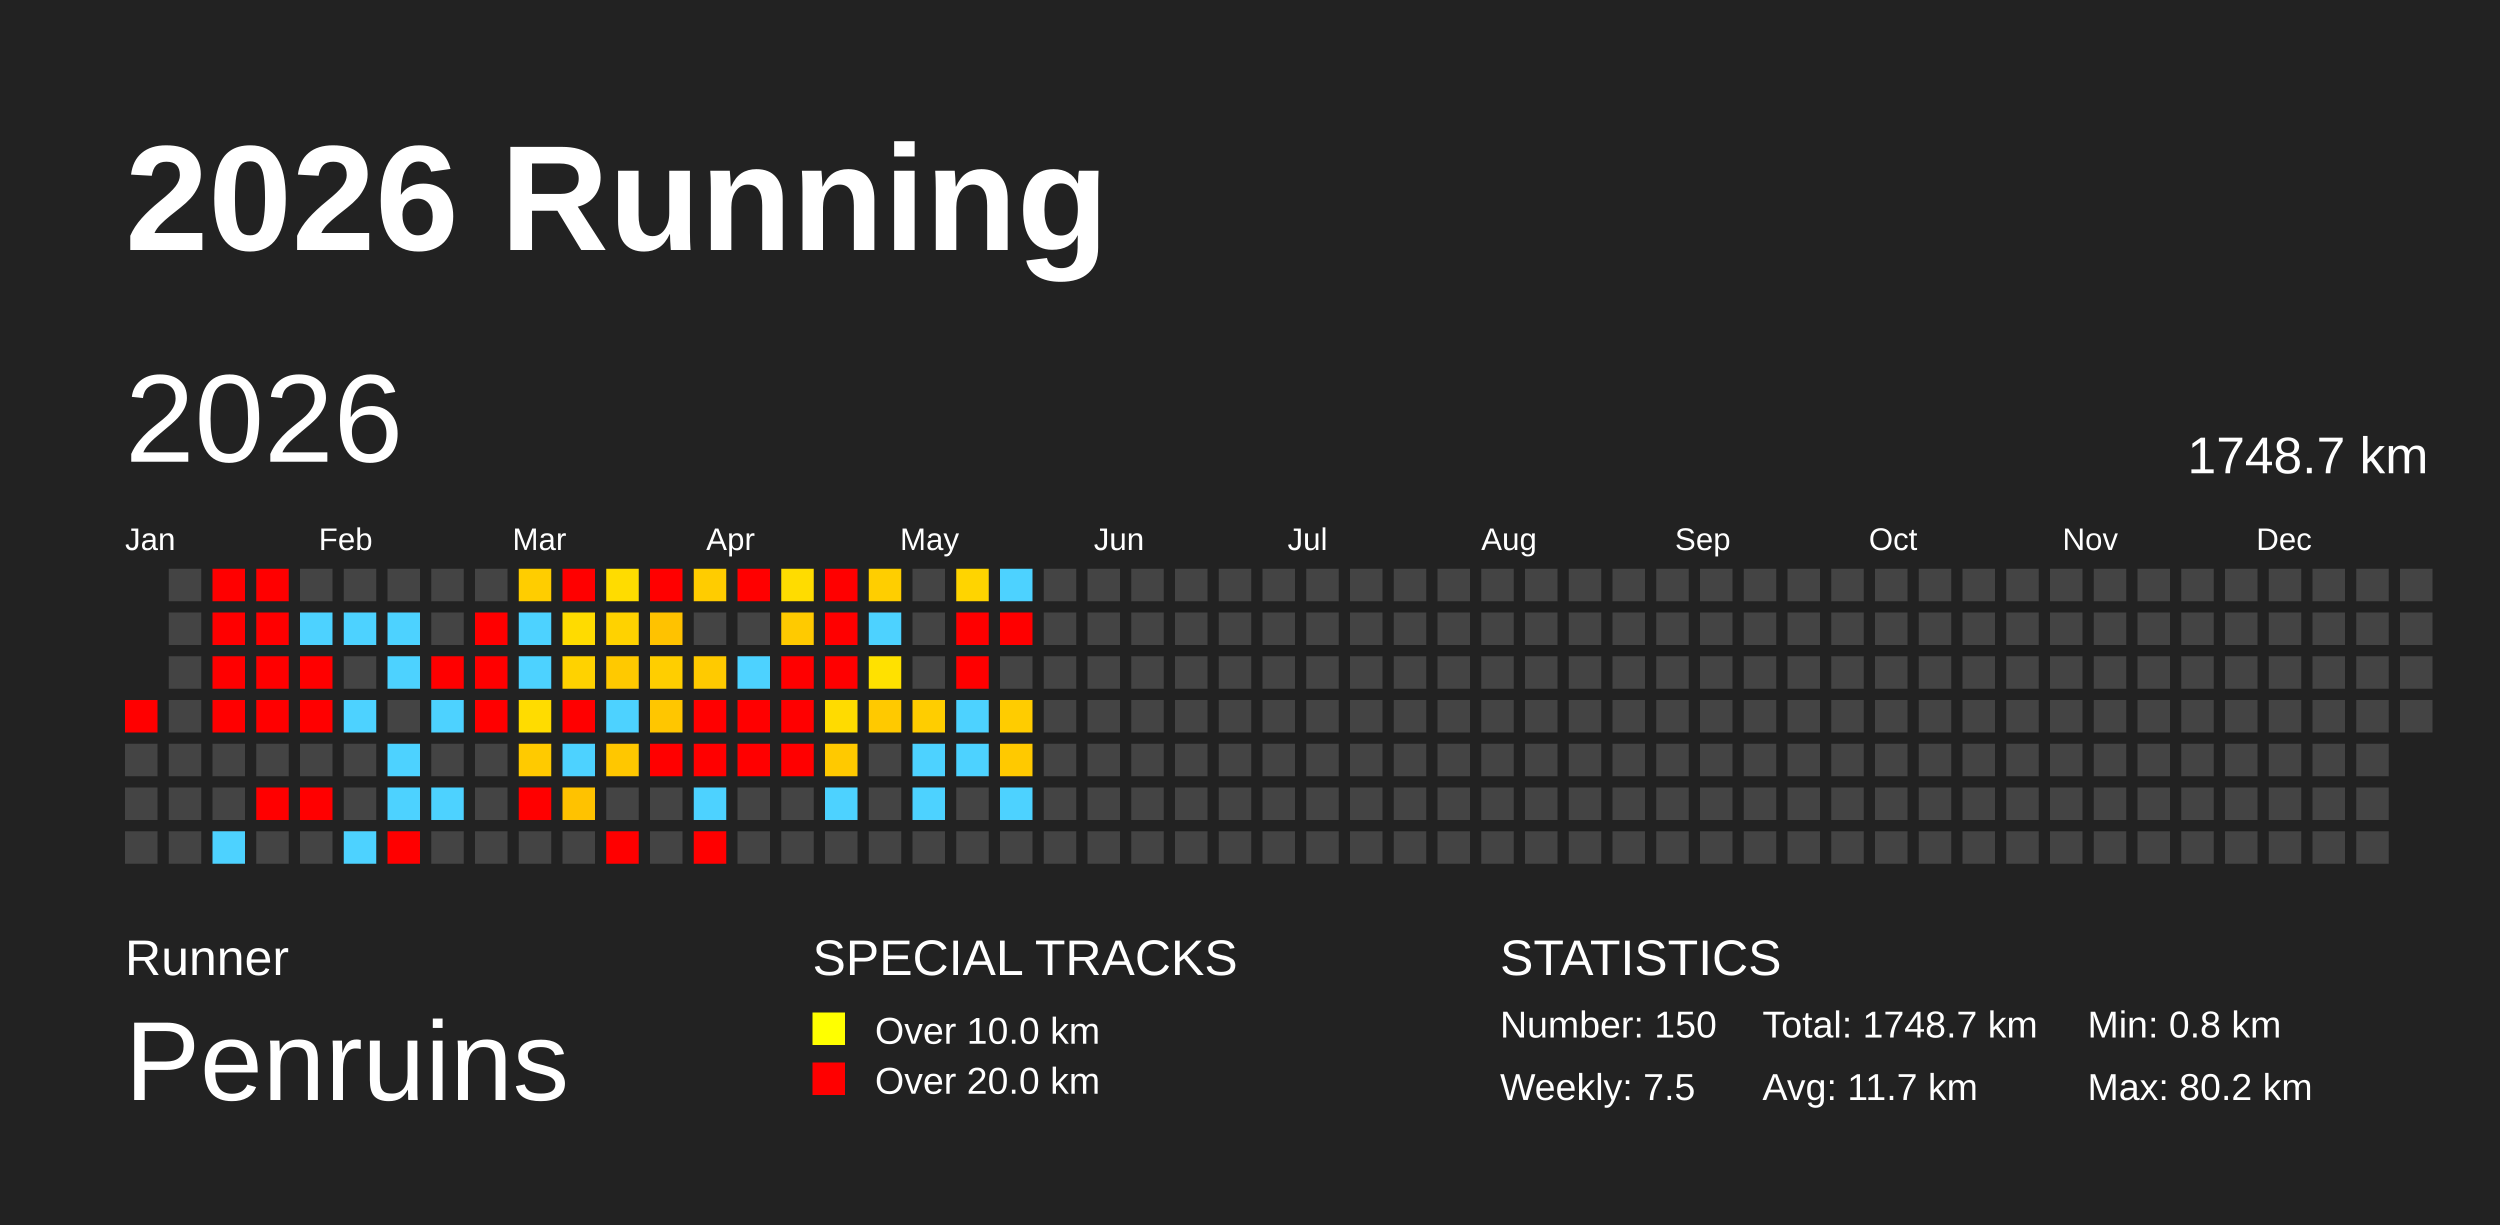
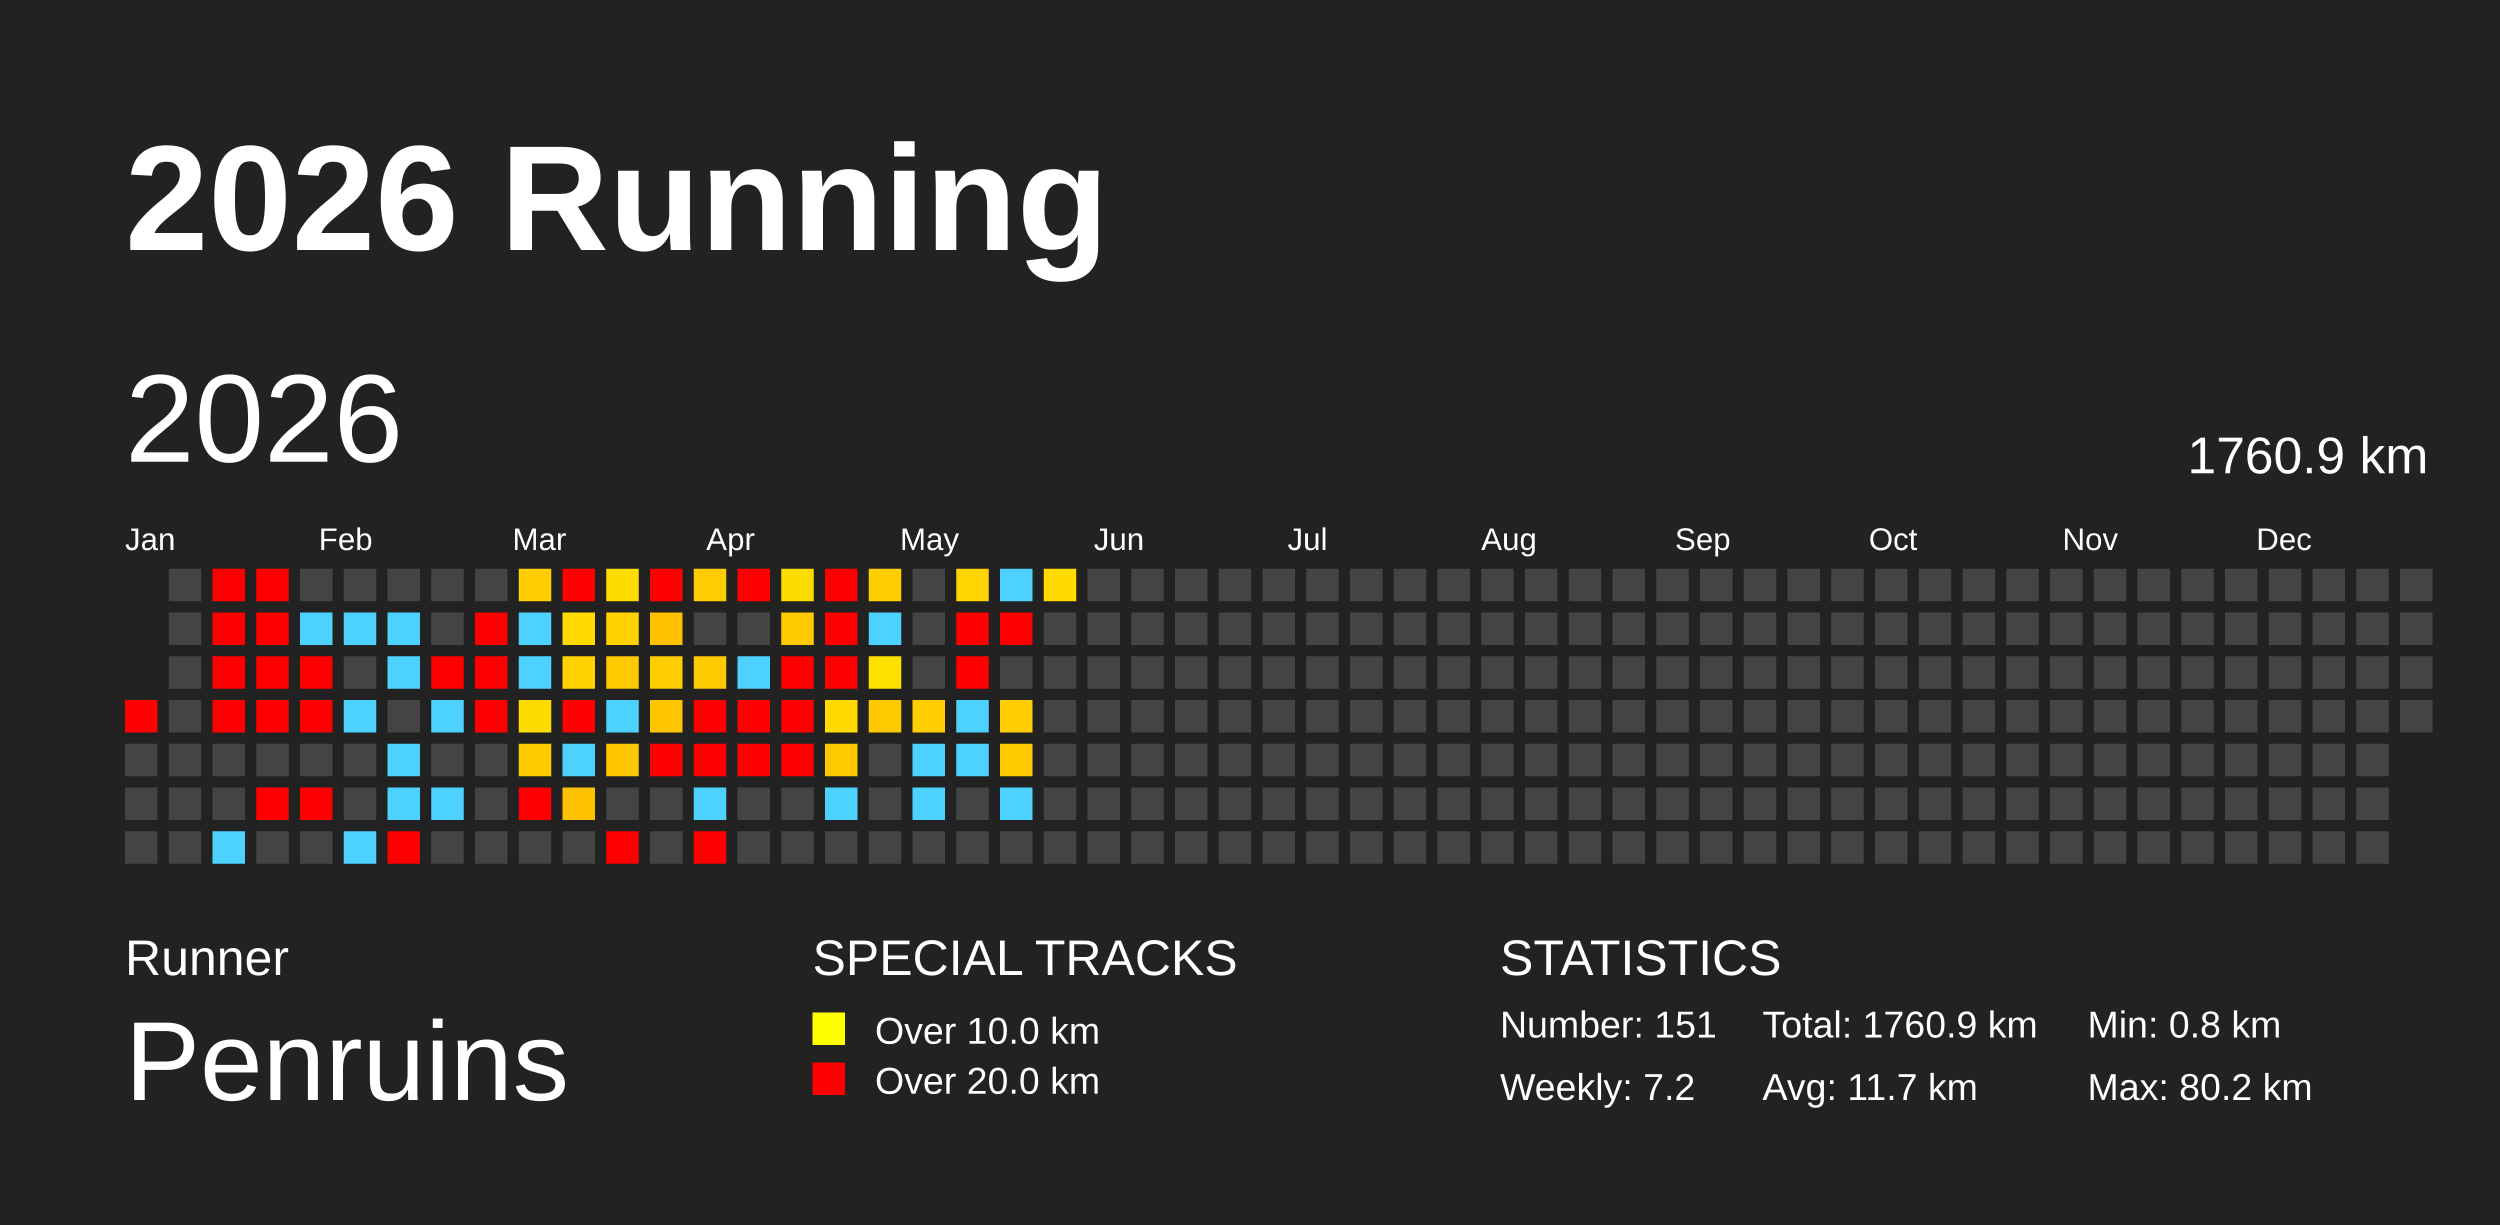
<svg xmlns="http://www.w3.org/2000/svg" baseProfile="full" height="98mm" version="1.1" viewBox="0,0,200,98" width="200mm">
  <defs />
  <rect fill="#222222" height="98" width="200" x="0" y="0" />
  <text fill="#FFFFFF" style="font-size:12px; font-family:Arial; font-weight:bold;" x="10" y="20">2026 Running</text>
  <text fill="#FFFFFF" style="font-size:4px; font-family:Arial" x="10" y="78">Runner</text>
  <text fill="#FFFFFF" style="font-size:9px; font-family:Arial" x="10" y="88">Penruins</text>
  <text fill="#FFFFFF" style="font-size:4px; font-family:Arial" x="65" y="78">SPECIAL TRACKS</text>
  <rect fill="yellow" height="2.6" width="2.6" x="65" y="81" />
  <text fill="#FFFFFF" style="font-size:3px; font-family:Arial" x="70" y="83.5">Over 10.0 km</text>
  <rect fill="red" height="2.6" width="2.6" x="65" y="85" />
  <text fill="#FFFFFF" style="font-size:3px; font-family:Arial" x="70" y="87.5">Over 20.0 km</text>
  <text fill="#FFFFFF" style="font-size:4px; font-family:Arial" x="120" y="78">STATISTICS</text>
-   <text fill="#FFFFFF" style="font-size:3px; font-family:Arial" x="120" y="83">Number: 150</text>
-   <text fill="#FFFFFF" style="font-size:3px; font-family:Arial" x="120" y="88">Weekly: 7.5</text>
-   <text fill="#FFFFFF" style="font-size:3px; font-family:Arial" x="141" y="83">Total: 1748.7 km</text>
+   <text fill="#FFFFFF" style="font-size:3px; font-family:Arial" x="120" y="83">Number: 151</text>
+   <text fill="#FFFFFF" style="font-size:3px; font-family:Arial" x="120" y="88">Weekly: 7.2</text>
+   <text fill="#FFFFFF" style="font-size:3px; font-family:Arial" x="141" y="83">Total: 1760.9 km</text>
  <text fill="#FFFFFF" style="font-size:3px; font-family:Arial" x="141" y="88">Avg: 11.7 km</text>
  <text fill="#FFFFFF" style="font-size:3px; font-family:Arial" x="167" y="83">Min: 0.8 km</text>
  <text fill="#FFFFFF" style="font-size:3px; font-family:Arial" x="167" y="88">Max: 80.2 km</text>
  <text dominant-baseline="hanging" fill="#FFFFFF" style="font-size:10.0px; font-family:Arial;" x="10" y="30">2026</text>
-   <text dominant-baseline="hanging" fill="#FFFFFF" style="font-size:4.125px; font-family:Arial;" x="175" y="35">1748.7 km</text>
+   <text dominant-baseline="hanging" fill="#FFFFFF" style="font-size:4.125px; font-family:Arial;" x="175" y="35">1760.9 km</text>
  <text fill="#FFFFFF" style="font-size:2.5px; font-family:Arial" x="10.0" y="44">Jan</text>
  <text fill="#FFFFFF" style="font-size:2.5px; font-family:Arial" x="25.5" y="44">Feb</text>
  <text fill="#FFFFFF" style="font-size:2.5px; font-family:Arial" x="41.0" y="44">Mar</text>
  <text fill="#FFFFFF" style="font-size:2.5px; font-family:Arial" x="56.5" y="44">Apr</text>
  <text fill="#FFFFFF" style="font-size:2.5px; font-family:Arial" x="72.0" y="44">May</text>
  <text fill="#FFFFFF" style="font-size:2.5px; font-family:Arial" x="87.5" y="44">Jun</text>
  <text fill="#FFFFFF" style="font-size:2.5px; font-family:Arial" x="103.0" y="44">Jul</text>
  <text fill="#FFFFFF" style="font-size:2.5px; font-family:Arial" x="118.5" y="44">Aug</text>
  <text fill="#FFFFFF" style="font-size:2.5px; font-family:Arial" x="134.0" y="44">Sep</text>
  <text fill="#FFFFFF" style="font-size:2.5px; font-family:Arial" x="149.5" y="44">Oct</text>
  <text fill="#FFFFFF" style="font-size:2.5px; font-family:Arial" x="165.0" y="44">Nov</text>
  <text fill="#FFFFFF" style="font-size:2.5px; font-family:Arial" x="180.5" y="44">Dec</text>
  <rect fill="red" height="2.6" width="2.6" x="10.0" y="56.0" />
  <rect fill="#444444" height="2.6" width="2.6" x="10.0" y="59.5" />
  <rect fill="#444444" height="2.6" width="2.6" x="10.0" y="63.0" />
  <rect fill="#444444" height="2.6" width="2.6" x="10.0" y="66.5" />
  <rect fill="#444444" height="2.6" width="2.6" x="13.5" y="45.5" />
  <rect fill="#444444" height="2.6" width="2.6" x="13.5" y="49.0" />
  <rect fill="#444444" height="2.6" width="2.6" x="13.5" y="52.5" />
  <rect fill="#444444" height="2.6" width="2.6" x="13.5" y="56.0" />
  <rect fill="#444444" height="2.6" width="2.6" x="13.5" y="59.5" />
  <rect fill="#444444" height="2.6" width="2.6" x="13.5" y="63.0" />
  <rect fill="#444444" height="2.6" width="2.6" x="13.5" y="66.5" />
  <rect fill="red" height="2.6" width="2.6" x="17.0" y="45.5" />
  <rect fill="red" height="2.6" width="2.6" x="17.0" y="49.0" />
  <rect fill="red" height="2.6" width="2.6" x="17.0" y="52.5" />
  <rect fill="red" height="2.6" width="2.6" x="17.0" y="56.0" />
  <rect fill="#444444" height="2.6" width="2.6" x="17.0" y="59.5" />
  <rect fill="#444444" height="2.6" width="2.6" x="17.0" y="63.0" />
  <rect fill="#4dd2ff" height="2.6" width="2.6" x="17.0" y="66.5" />
  <rect fill="red" height="2.6" width="2.6" x="20.5" y="45.5" />
  <rect fill="red" height="2.6" width="2.6" x="20.5" y="49.0" />
  <rect fill="red" height="2.6" width="2.6" x="20.5" y="52.5" />
  <rect fill="red" height="2.6" width="2.6" x="20.5" y="56.0" />
  <rect fill="#444444" height="2.6" width="2.6" x="20.5" y="59.5" />
  <rect fill="red" height="2.6" width="2.6" x="20.5" y="63.0" />
  <rect fill="#444444" height="2.6" width="2.6" x="20.5" y="66.5" />
  <rect fill="#444444" height="2.6" width="2.6" x="24.0" y="45.5" />
  <rect fill="#4dd2ff" height="2.6" width="2.6" x="24.0" y="49.0" />
  <rect fill="red" height="2.6" width="2.6" x="24.0" y="52.5" />
  <rect fill="red" height="2.6" width="2.6" x="24.0" y="56.0" />
  <rect fill="#444444" height="2.6" width="2.6" x="24.0" y="59.5" />
  <rect fill="red" height="2.6" width="2.6" x="24.0" y="63.0" />
  <rect fill="#444444" height="2.6" width="2.6" x="24.0" y="66.5" />
  <rect fill="#444444" height="2.6" width="2.6" x="27.5" y="45.5" />
  <rect fill="#4dd2ff" height="2.6" width="2.6" x="27.5" y="49.0" />
  <rect fill="#444444" height="2.6" width="2.6" x="27.5" y="52.5" />
  <rect fill="#4dd2ff" height="2.6" width="2.6" x="27.5" y="56.0" />
  <rect fill="#444444" height="2.6" width="2.6" x="27.5" y="59.5" />
  <rect fill="#444444" height="2.6" width="2.6" x="27.5" y="63.0" />
  <rect fill="#4dd2ff" height="2.6" width="2.6" x="27.5" y="66.5" />
  <rect fill="#444444" height="2.6" width="2.6" x="31.0" y="45.5" />
  <rect fill="#4dd2ff" height="2.6" width="2.6" x="31.0" y="49.0" />
  <rect fill="#4dd2ff" height="2.6" width="2.6" x="31.0" y="52.5" />
  <rect fill="#444444" height="2.6" width="2.6" x="31.0" y="56.0" />
  <rect fill="#4dd2ff" height="2.6" width="2.6" x="31.0" y="59.5" />
  <rect fill="#4dd2ff" height="2.6" width="2.6" x="31.0" y="63.0" />
  <rect fill="red" height="2.6" width="2.6" x="31.0" y="66.5" />
  <rect fill="#444444" height="2.6" width="2.6" x="34.5" y="45.5" />
  <rect fill="#444444" height="2.6" width="2.6" x="34.5" y="49.0" />
  <rect fill="red" height="2.6" width="2.6" x="34.5" y="52.5" />
  <rect fill="#4dd2ff" height="2.6" width="2.6" x="34.5" y="56.0" />
  <rect fill="#444444" height="2.6" width="2.6" x="34.5" y="59.5" />
  <rect fill="#4dd2ff" height="2.6" width="2.6" x="34.5" y="63.0" />
  <rect fill="#444444" height="2.6" width="2.6" x="34.5" y="66.5" />
  <rect fill="#444444" height="2.6" width="2.6" x="38.0" y="45.5" />
  <rect fill="red" height="2.6" width="2.6" x="38.0" y="49.0" />
  <rect fill="red" height="2.6" width="2.6" x="38.0" y="52.5" />
  <rect fill="red" height="2.6" width="2.6" x="38.0" y="56.0" />
  <rect fill="#444444" height="2.6" width="2.6" x="38.0" y="59.5" />
  <rect fill="#444444" height="2.6" width="2.6" x="38.0" y="63.0" />
  <rect fill="#444444" height="2.6" width="2.6" x="38.0" y="66.5" />
  <rect fill="#ffcd00" height="2.6" width="2.6" x="41.5" y="45.5" />
  <rect fill="#4dd2ff" height="2.6" width="2.6" x="41.5" y="49.0" />
  <rect fill="#4dd2ff" height="2.6" width="2.6" x="41.5" y="52.5" />
  <rect fill="#ffdc00" height="2.6" width="2.6" x="41.5" y="56.0" />
  <rect fill="#ffca00" height="2.6" width="2.6" x="41.5" y="59.5" />
  <rect fill="red" height="2.6" width="2.6" x="41.5" y="63.0" />
  <rect fill="#444444" height="2.6" width="2.6" x="41.5" y="66.5" />
  <rect fill="red" height="2.6" width="2.6" x="45.0" y="45.5" />
  <rect fill="#ffdb00" height="2.6" width="2.6" x="45.0" y="49.0" />
  <rect fill="#ffd200" height="2.6" width="2.6" x="45.0" y="52.5" />
  <rect fill="red" height="2.6" width="2.6" x="45.0" y="56.0" />
  <rect fill="#4dd2ff" height="2.6" width="2.6" x="45.0" y="59.5" />
  <rect fill="#ffc200" height="2.6" width="2.6" x="45.0" y="63.0" />
  <rect fill="#444444" height="2.6" width="2.6" x="45.0" y="66.5" />
  <rect fill="#ffdc00" height="2.6" width="2.6" x="48.5" y="45.5" />
  <rect fill="#ffd200" height="2.6" width="2.6" x="48.5" y="49.0" />
  <rect fill="#ffc900" height="2.6" width="2.6" x="48.5" y="52.5" />
  <rect fill="#4dd2ff" height="2.6" width="2.6" x="48.5" y="56.0" />
  <rect fill="#ffc700" height="2.6" width="2.6" x="48.5" y="59.5" />
  <rect fill="#444444" height="2.6" width="2.6" x="48.5" y="63.0" />
  <rect fill="red" height="2.6" width="2.6" x="48.5" y="66.5" />
  <rect fill="red" height="2.6" width="2.6" x="52.0" y="45.5" />
  <rect fill="#ffc200" height="2.6" width="2.6" x="52.0" y="49.0" />
  <rect fill="#ffce00" height="2.6" width="2.6" x="52.0" y="52.5" />
  <rect fill="#ffc600" height="2.6" width="2.6" x="52.0" y="56.0" />
  <rect fill="red" height="2.6" width="2.6" x="52.0" y="59.5" />
  <rect fill="#444444" height="2.6" width="2.6" x="52.0" y="63.0" />
  <rect fill="#444444" height="2.6" width="2.6" x="52.0" y="66.5" />
  <rect fill="#ffcc00" height="2.6" width="2.6" x="55.5" y="45.5" />
  <rect fill="#444444" height="2.6" width="2.6" x="55.5" y="49.0" />
  <rect fill="#ffca00" height="2.6" width="2.6" x="55.5" y="52.5" />
  <rect fill="red" height="2.6" width="2.6" x="55.5" y="56.0" />
  <rect fill="red" height="2.6" width="2.6" x="55.5" y="59.5" />
  <rect fill="#4dd2ff" height="2.6" width="2.6" x="55.5" y="63.0" />
  <rect fill="red" height="2.6" width="2.6" x="55.5" y="66.5" />
  <rect fill="red" height="2.6" width="2.6" x="59.0" y="45.5" />
  <rect fill="#444444" height="2.6" width="2.6" x="59.0" y="49.0" />
  <rect fill="#4dd2ff" height="2.6" width="2.6" x="59.0" y="52.5" />
  <rect fill="red" height="2.6" width="2.6" x="59.0" y="56.0" />
  <rect fill="red" height="2.6" width="2.6" x="59.0" y="59.5" />
  <rect fill="#444444" height="2.6" width="2.6" x="59.0" y="63.0" />
  <rect fill="#444444" height="2.6" width="2.6" x="59.0" y="66.5" />
  <rect fill="#ffdc00" height="2.6" width="2.6" x="62.5" y="45.5" />
  <rect fill="#ffca00" height="2.6" width="2.6" x="62.5" y="49.0" />
  <rect fill="red" height="2.6" width="2.6" x="62.5" y="52.5" />
  <rect fill="red" height="2.6" width="2.6" x="62.5" y="56.0" />
  <rect fill="red" height="2.6" width="2.6" x="62.5" y="59.5" />
  <rect fill="#444444" height="2.6" width="2.6" x="62.5" y="63.0" />
  <rect fill="#444444" height="2.6" width="2.6" x="62.5" y="66.5" />
  <rect fill="red" height="2.6" width="2.6" x="66.0" y="45.5" />
  <rect fill="red" height="2.6" width="2.6" x="66.0" y="49.0" />
  <rect fill="red" height="2.6" width="2.6" x="66.0" y="52.5" />
  <rect fill="#ffdb00" height="2.6" width="2.6" x="66.0" y="56.0" />
  <rect fill="#ffc900" height="2.6" width="2.6" x="66.0" y="59.5" />
  <rect fill="#4dd2ff" height="2.6" width="2.6" x="66.0" y="63.0" />
  <rect fill="#444444" height="2.6" width="2.6" x="66.0" y="66.5" />
  <rect fill="#ffce00" height="2.6" width="2.6" x="69.5" y="45.5" />
  <rect fill="#4dd2ff" height="2.6" width="2.6" x="69.5" y="49.0" />
  <rect fill="#ffe100" height="2.6" width="2.6" x="69.5" y="52.5" />
  <rect fill="#ffc900" height="2.6" width="2.6" x="69.5" y="56.0" />
  <rect fill="#444444" height="2.6" width="2.6" x="69.5" y="59.5" />
  <rect fill="#444444" height="2.6" width="2.6" x="69.5" y="63.0" />
  <rect fill="#444444" height="2.6" width="2.6" x="69.5" y="66.5" />
  <rect fill="#444444" height="2.6" width="2.6" x="73.0" y="45.5" />
  <rect fill="#444444" height="2.6" width="2.6" x="73.0" y="49.0" />
  <rect fill="#444444" height="2.6" width="2.6" x="73.0" y="52.5" />
  <rect fill="#ffcd00" height="2.6" width="2.6" x="73.0" y="56.0" />
  <rect fill="#4dd2ff" height="2.6" width="2.6" x="73.0" y="59.5" />
  <rect fill="#4dd2ff" height="2.6" width="2.6" x="73.0" y="63.0" />
  <rect fill="#444444" height="2.6" width="2.6" x="73.0" y="66.5" />
  <rect fill="#ffd400" height="2.6" width="2.6" x="76.5" y="45.5" />
  <rect fill="red" height="2.6" width="2.6" x="76.5" y="49.0" />
  <rect fill="red" height="2.6" width="2.6" x="76.5" y="52.5" />
  <rect fill="#4dd2ff" height="2.6" width="2.6" x="76.5" y="56.0" />
  <rect fill="#4dd2ff" height="2.6" width="2.6" x="76.5" y="59.5" />
  <rect fill="#444444" height="2.6" width="2.6" x="76.5" y="63.0" />
  <rect fill="#444444" height="2.6" width="2.6" x="76.5" y="66.5" />
  <rect fill="#4dd2ff" height="2.6" width="2.6" x="80.0" y="45.5" />
  <rect fill="red" height="2.6" width="2.6" x="80.0" y="49.0" />
  <rect fill="#444444" height="2.6" width="2.6" x="80.0" y="52.5" />
  <rect fill="#ffcc00" height="2.6" width="2.6" x="80.0" y="56.0" />
  <rect fill="#ffc900" height="2.6" width="2.6" x="80.0" y="59.5" />
  <rect fill="#4dd2ff" height="2.6" width="2.6" x="80.0" y="63.0" />
  <rect fill="#444444" height="2.6" width="2.6" x="80.0" y="66.5" />
-   <rect fill="#444444" height="2.6" width="2.6" x="83.5" y="45.5" />
+   <rect fill="#ffdb00" height="2.6" width="2.6" x="83.5" y="45.5" />
  <rect fill="#444444" height="2.6" width="2.6" x="83.5" y="49.0" />
  <rect fill="#444444" height="2.6" width="2.6" x="83.5" y="52.5" />
  <rect fill="#444444" height="2.6" width="2.6" x="83.5" y="56.0" />
  <rect fill="#444444" height="2.6" width="2.6" x="83.5" y="59.5" />
  <rect fill="#444444" height="2.6" width="2.6" x="83.5" y="63.0" />
  <rect fill="#444444" height="2.6" width="2.6" x="83.5" y="66.5" />
  <rect fill="#444444" height="2.6" width="2.6" x="87.0" y="45.5" />
  <rect fill="#444444" height="2.6" width="2.6" x="87.0" y="49.0" />
  <rect fill="#444444" height="2.6" width="2.6" x="87.0" y="52.5" />
  <rect fill="#444444" height="2.6" width="2.6" x="87.0" y="56.0" />
  <rect fill="#444444" height="2.6" width="2.6" x="87.0" y="59.5" />
  <rect fill="#444444" height="2.6" width="2.6" x="87.0" y="63.0" />
  <rect fill="#444444" height="2.6" width="2.6" x="87.0" y="66.5" />
  <rect fill="#444444" height="2.6" width="2.6" x="90.5" y="45.5" />
  <rect fill="#444444" height="2.6" width="2.6" x="90.5" y="49.0" />
  <rect fill="#444444" height="2.6" width="2.6" x="90.5" y="52.5" />
  <rect fill="#444444" height="2.6" width="2.6" x="90.5" y="56.0" />
  <rect fill="#444444" height="2.6" width="2.6" x="90.5" y="59.5" />
  <rect fill="#444444" height="2.6" width="2.6" x="90.5" y="63.0" />
  <rect fill="#444444" height="2.6" width="2.6" x="90.5" y="66.5" />
  <rect fill="#444444" height="2.6" width="2.6" x="94.0" y="45.5" />
  <rect fill="#444444" height="2.6" width="2.6" x="94.0" y="49.0" />
  <rect fill="#444444" height="2.6" width="2.6" x="94.0" y="52.5" />
  <rect fill="#444444" height="2.6" width="2.6" x="94.0" y="56.0" />
  <rect fill="#444444" height="2.6" width="2.6" x="94.0" y="59.5" />
  <rect fill="#444444" height="2.6" width="2.6" x="94.0" y="63.0" />
  <rect fill="#444444" height="2.6" width="2.6" x="94.0" y="66.5" />
  <rect fill="#444444" height="2.6" width="2.6" x="97.5" y="45.5" />
  <rect fill="#444444" height="2.6" width="2.6" x="97.5" y="49.0" />
  <rect fill="#444444" height="2.6" width="2.6" x="97.5" y="52.5" />
  <rect fill="#444444" height="2.6" width="2.6" x="97.5" y="56.0" />
  <rect fill="#444444" height="2.6" width="2.6" x="97.5" y="59.5" />
  <rect fill="#444444" height="2.6" width="2.6" x="97.5" y="63.0" />
  <rect fill="#444444" height="2.6" width="2.6" x="97.5" y="66.5" />
  <rect fill="#444444" height="2.6" width="2.6" x="101.0" y="45.5" />
  <rect fill="#444444" height="2.6" width="2.6" x="101.0" y="49.0" />
  <rect fill="#444444" height="2.6" width="2.6" x="101.0" y="52.5" />
  <rect fill="#444444" height="2.6" width="2.6" x="101.0" y="56.0" />
  <rect fill="#444444" height="2.6" width="2.6" x="101.0" y="59.5" />
  <rect fill="#444444" height="2.6" width="2.6" x="101.0" y="63.0" />
  <rect fill="#444444" height="2.6" width="2.6" x="101.0" y="66.5" />
  <rect fill="#444444" height="2.6" width="2.6" x="104.5" y="45.5" />
  <rect fill="#444444" height="2.6" width="2.6" x="104.5" y="49.0" />
  <rect fill="#444444" height="2.6" width="2.6" x="104.5" y="52.5" />
  <rect fill="#444444" height="2.6" width="2.6" x="104.5" y="56.0" />
  <rect fill="#444444" height="2.6" width="2.6" x="104.5" y="59.5" />
  <rect fill="#444444" height="2.6" width="2.6" x="104.5" y="63.0" />
  <rect fill="#444444" height="2.6" width="2.6" x="104.5" y="66.5" />
  <rect fill="#444444" height="2.6" width="2.6" x="108.0" y="45.5" />
  <rect fill="#444444" height="2.6" width="2.6" x="108.0" y="49.0" />
  <rect fill="#444444" height="2.6" width="2.6" x="108.0" y="52.5" />
  <rect fill="#444444" height="2.6" width="2.6" x="108.0" y="56.0" />
  <rect fill="#444444" height="2.6" width="2.6" x="108.0" y="59.5" />
  <rect fill="#444444" height="2.6" width="2.6" x="108.0" y="63.0" />
  <rect fill="#444444" height="2.6" width="2.6" x="108.0" y="66.5" />
  <rect fill="#444444" height="2.6" width="2.6" x="111.5" y="45.5" />
  <rect fill="#444444" height="2.6" width="2.6" x="111.5" y="49.0" />
  <rect fill="#444444" height="2.6" width="2.6" x="111.5" y="52.5" />
  <rect fill="#444444" height="2.6" width="2.6" x="111.5" y="56.0" />
  <rect fill="#444444" height="2.6" width="2.6" x="111.5" y="59.5" />
  <rect fill="#444444" height="2.6" width="2.6" x="111.5" y="63.0" />
  <rect fill="#444444" height="2.6" width="2.6" x="111.5" y="66.5" />
  <rect fill="#444444" height="2.6" width="2.6" x="115.0" y="45.5" />
  <rect fill="#444444" height="2.6" width="2.6" x="115.0" y="49.0" />
  <rect fill="#444444" height="2.6" width="2.6" x="115.0" y="52.5" />
  <rect fill="#444444" height="2.6" width="2.6" x="115.0" y="56.0" />
  <rect fill="#444444" height="2.6" width="2.6" x="115.0" y="59.5" />
  <rect fill="#444444" height="2.6" width="2.6" x="115.0" y="63.0" />
  <rect fill="#444444" height="2.6" width="2.6" x="115.0" y="66.5" />
  <rect fill="#444444" height="2.6" width="2.6" x="118.5" y="45.5" />
  <rect fill="#444444" height="2.6" width="2.6" x="118.5" y="49.0" />
  <rect fill="#444444" height="2.6" width="2.6" x="118.5" y="52.5" />
  <rect fill="#444444" height="2.6" width="2.6" x="118.5" y="56.0" />
  <rect fill="#444444" height="2.6" width="2.6" x="118.5" y="59.5" />
  <rect fill="#444444" height="2.6" width="2.6" x="118.5" y="63.0" />
  <rect fill="#444444" height="2.6" width="2.6" x="118.5" y="66.5" />
  <rect fill="#444444" height="2.6" width="2.6" x="122.0" y="45.5" />
  <rect fill="#444444" height="2.6" width="2.6" x="122.0" y="49.0" />
  <rect fill="#444444" height="2.6" width="2.6" x="122.0" y="52.5" />
  <rect fill="#444444" height="2.6" width="2.6" x="122.0" y="56.0" />
  <rect fill="#444444" height="2.6" width="2.6" x="122.0" y="59.5" />
  <rect fill="#444444" height="2.6" width="2.6" x="122.0" y="63.0" />
  <rect fill="#444444" height="2.6" width="2.6" x="122.0" y="66.5" />
  <rect fill="#444444" height="2.6" width="2.6" x="125.5" y="45.5" />
  <rect fill="#444444" height="2.6" width="2.6" x="125.5" y="49.0" />
  <rect fill="#444444" height="2.6" width="2.6" x="125.5" y="52.5" />
  <rect fill="#444444" height="2.6" width="2.6" x="125.5" y="56.0" />
  <rect fill="#444444" height="2.6" width="2.6" x="125.5" y="59.5" />
  <rect fill="#444444" height="2.6" width="2.6" x="125.5" y="63.0" />
  <rect fill="#444444" height="2.6" width="2.6" x="125.5" y="66.5" />
  <rect fill="#444444" height="2.6" width="2.6" x="129.0" y="45.5" />
  <rect fill="#444444" height="2.6" width="2.6" x="129.0" y="49.0" />
  <rect fill="#444444" height="2.6" width="2.6" x="129.0" y="52.5" />
  <rect fill="#444444" height="2.6" width="2.6" x="129.0" y="56.0" />
  <rect fill="#444444" height="2.6" width="2.6" x="129.0" y="59.5" />
  <rect fill="#444444" height="2.6" width="2.6" x="129.0" y="63.0" />
  <rect fill="#444444" height="2.6" width="2.6" x="129.0" y="66.5" />
  <rect fill="#444444" height="2.6" width="2.6" x="132.5" y="45.5" />
  <rect fill="#444444" height="2.6" width="2.6" x="132.5" y="49.0" />
  <rect fill="#444444" height="2.6" width="2.6" x="132.5" y="52.5" />
  <rect fill="#444444" height="2.6" width="2.6" x="132.5" y="56.0" />
  <rect fill="#444444" height="2.6" width="2.6" x="132.5" y="59.5" />
  <rect fill="#444444" height="2.6" width="2.6" x="132.5" y="63.0" />
  <rect fill="#444444" height="2.6" width="2.6" x="132.5" y="66.5" />
  <rect fill="#444444" height="2.6" width="2.6" x="136.0" y="45.5" />
  <rect fill="#444444" height="2.6" width="2.6" x="136.0" y="49.0" />
  <rect fill="#444444" height="2.6" width="2.6" x="136.0" y="52.5" />
  <rect fill="#444444" height="2.6" width="2.6" x="136.0" y="56.0" />
  <rect fill="#444444" height="2.6" width="2.6" x="136.0" y="59.5" />
  <rect fill="#444444" height="2.6" width="2.6" x="136.0" y="63.0" />
  <rect fill="#444444" height="2.6" width="2.6" x="136.0" y="66.5" />
  <rect fill="#444444" height="2.6" width="2.6" x="139.5" y="45.5" />
  <rect fill="#444444" height="2.6" width="2.6" x="139.5" y="49.0" />
  <rect fill="#444444" height="2.6" width="2.6" x="139.5" y="52.5" />
  <rect fill="#444444" height="2.6" width="2.6" x="139.5" y="56.0" />
  <rect fill="#444444" height="2.6" width="2.6" x="139.5" y="59.5" />
  <rect fill="#444444" height="2.6" width="2.6" x="139.5" y="63.0" />
  <rect fill="#444444" height="2.6" width="2.6" x="139.5" y="66.5" />
  <rect fill="#444444" height="2.6" width="2.6" x="143.0" y="45.5" />
  <rect fill="#444444" height="2.6" width="2.6" x="143.0" y="49.0" />
  <rect fill="#444444" height="2.6" width="2.6" x="143.0" y="52.5" />
  <rect fill="#444444" height="2.6" width="2.6" x="143.0" y="56.0" />
  <rect fill="#444444" height="2.6" width="2.6" x="143.0" y="59.5" />
  <rect fill="#444444" height="2.6" width="2.6" x="143.0" y="63.0" />
  <rect fill="#444444" height="2.6" width="2.6" x="143.0" y="66.5" />
  <rect fill="#444444" height="2.6" width="2.6" x="146.5" y="45.5" />
  <rect fill="#444444" height="2.6" width="2.6" x="146.5" y="49.0" />
  <rect fill="#444444" height="2.6" width="2.6" x="146.5" y="52.5" />
  <rect fill="#444444" height="2.6" width="2.6" x="146.5" y="56.0" />
  <rect fill="#444444" height="2.6" width="2.6" x="146.5" y="59.5" />
  <rect fill="#444444" height="2.6" width="2.6" x="146.5" y="63.0" />
  <rect fill="#444444" height="2.6" width="2.6" x="146.5" y="66.5" />
  <rect fill="#444444" height="2.6" width="2.6" x="150.0" y="45.5" />
  <rect fill="#444444" height="2.6" width="2.6" x="150.0" y="49.0" />
  <rect fill="#444444" height="2.6" width="2.6" x="150.0" y="52.5" />
  <rect fill="#444444" height="2.6" width="2.6" x="150.0" y="56.0" />
  <rect fill="#444444" height="2.6" width="2.6" x="150.0" y="59.5" />
  <rect fill="#444444" height="2.6" width="2.6" x="150.0" y="63.0" />
  <rect fill="#444444" height="2.6" width="2.6" x="150.0" y="66.5" />
  <rect fill="#444444" height="2.6" width="2.6" x="153.5" y="45.5" />
  <rect fill="#444444" height="2.6" width="2.6" x="153.5" y="49.0" />
  <rect fill="#444444" height="2.6" width="2.6" x="153.5" y="52.5" />
  <rect fill="#444444" height="2.6" width="2.6" x="153.5" y="56.0" />
  <rect fill="#444444" height="2.6" width="2.6" x="153.5" y="59.5" />
  <rect fill="#444444" height="2.6" width="2.6" x="153.5" y="63.0" />
  <rect fill="#444444" height="2.6" width="2.6" x="153.5" y="66.5" />
  <rect fill="#444444" height="2.6" width="2.6" x="157.0" y="45.5" />
  <rect fill="#444444" height="2.6" width="2.6" x="157.0" y="49.0" />
  <rect fill="#444444" height="2.6" width="2.6" x="157.0" y="52.5" />
  <rect fill="#444444" height="2.6" width="2.6" x="157.0" y="56.0" />
  <rect fill="#444444" height="2.6" width="2.6" x="157.0" y="59.5" />
  <rect fill="#444444" height="2.6" width="2.6" x="157.0" y="63.0" />
  <rect fill="#444444" height="2.6" width="2.6" x="157.0" y="66.5" />
  <rect fill="#444444" height="2.6" width="2.6" x="160.5" y="45.5" />
  <rect fill="#444444" height="2.6" width="2.6" x="160.5" y="49.0" />
  <rect fill="#444444" height="2.6" width="2.6" x="160.5" y="52.5" />
  <rect fill="#444444" height="2.6" width="2.6" x="160.5" y="56.0" />
  <rect fill="#444444" height="2.6" width="2.6" x="160.5" y="59.5" />
  <rect fill="#444444" height="2.6" width="2.6" x="160.5" y="63.0" />
  <rect fill="#444444" height="2.6" width="2.6" x="160.5" y="66.5" />
  <rect fill="#444444" height="2.6" width="2.6" x="164.0" y="45.5" />
  <rect fill="#444444" height="2.6" width="2.6" x="164.0" y="49.0" />
  <rect fill="#444444" height="2.6" width="2.6" x="164.0" y="52.5" />
  <rect fill="#444444" height="2.6" width="2.6" x="164.0" y="56.0" />
  <rect fill="#444444" height="2.6" width="2.6" x="164.0" y="59.5" />
  <rect fill="#444444" height="2.6" width="2.6" x="164.0" y="63.0" />
  <rect fill="#444444" height="2.6" width="2.6" x="164.0" y="66.5" />
  <rect fill="#444444" height="2.6" width="2.6" x="167.5" y="45.5" />
  <rect fill="#444444" height="2.6" width="2.6" x="167.5" y="49.0" />
  <rect fill="#444444" height="2.6" width="2.6" x="167.5" y="52.5" />
  <rect fill="#444444" height="2.6" width="2.6" x="167.5" y="56.0" />
  <rect fill="#444444" height="2.6" width="2.6" x="167.5" y="59.5" />
  <rect fill="#444444" height="2.6" width="2.6" x="167.5" y="63.0" />
  <rect fill="#444444" height="2.6" width="2.6" x="167.5" y="66.5" />
  <rect fill="#444444" height="2.6" width="2.6" x="171.0" y="45.5" />
  <rect fill="#444444" height="2.6" width="2.6" x="171.0" y="49.0" />
  <rect fill="#444444" height="2.6" width="2.6" x="171.0" y="52.5" />
  <rect fill="#444444" height="2.6" width="2.6" x="171.0" y="56.0" />
  <rect fill="#444444" height="2.6" width="2.6" x="171.0" y="59.5" />
  <rect fill="#444444" height="2.6" width="2.6" x="171.0" y="63.0" />
  <rect fill="#444444" height="2.6" width="2.6" x="171.0" y="66.5" />
  <rect fill="#444444" height="2.6" width="2.6" x="174.5" y="45.5" />
  <rect fill="#444444" height="2.6" width="2.6" x="174.5" y="49.0" />
  <rect fill="#444444" height="2.6" width="2.6" x="174.5" y="52.5" />
  <rect fill="#444444" height="2.6" width="2.6" x="174.5" y="56.0" />
  <rect fill="#444444" height="2.6" width="2.6" x="174.5" y="59.5" />
  <rect fill="#444444" height="2.6" width="2.6" x="174.5" y="63.0" />
  <rect fill="#444444" height="2.6" width="2.6" x="174.5" y="66.5" />
  <rect fill="#444444" height="2.6" width="2.6" x="178.0" y="45.5" />
  <rect fill="#444444" height="2.6" width="2.6" x="178.0" y="49.0" />
  <rect fill="#444444" height="2.6" width="2.6" x="178.0" y="52.5" />
  <rect fill="#444444" height="2.6" width="2.6" x="178.0" y="56.0" />
  <rect fill="#444444" height="2.6" width="2.6" x="178.0" y="59.5" />
  <rect fill="#444444" height="2.6" width="2.6" x="178.0" y="63.0" />
  <rect fill="#444444" height="2.6" width="2.6" x="178.0" y="66.5" />
  <rect fill="#444444" height="2.6" width="2.6" x="181.5" y="45.5" />
  <rect fill="#444444" height="2.6" width="2.6" x="181.5" y="49.0" />
  <rect fill="#444444" height="2.6" width="2.6" x="181.5" y="52.5" />
  <rect fill="#444444" height="2.6" width="2.6" x="181.5" y="56.0" />
  <rect fill="#444444" height="2.6" width="2.6" x="181.5" y="59.5" />
  <rect fill="#444444" height="2.6" width="2.6" x="181.5" y="63.0" />
  <rect fill="#444444" height="2.6" width="2.6" x="181.5" y="66.5" />
  <rect fill="#444444" height="2.6" width="2.6" x="185.0" y="45.5" />
  <rect fill="#444444" height="2.6" width="2.6" x="185.0" y="49.0" />
  <rect fill="#444444" height="2.6" width="2.6" x="185.0" y="52.5" />
  <rect fill="#444444" height="2.6" width="2.6" x="185.0" y="56.0" />
  <rect fill="#444444" height="2.6" width="2.6" x="185.0" y="59.5" />
  <rect fill="#444444" height="2.6" width="2.6" x="185.0" y="63.0" />
  <rect fill="#444444" height="2.6" width="2.6" x="185.0" y="66.5" />
  <rect fill="#444444" height="2.6" width="2.6" x="188.5" y="45.5" />
  <rect fill="#444444" height="2.6" width="2.6" x="188.5" y="49.0" />
  <rect fill="#444444" height="2.6" width="2.6" x="188.5" y="52.5" />
  <rect fill="#444444" height="2.6" width="2.6" x="188.5" y="56.0" />
  <rect fill="#444444" height="2.6" width="2.6" x="188.5" y="59.5" />
  <rect fill="#444444" height="2.6" width="2.6" x="188.5" y="63.0" />
  <rect fill="#444444" height="2.6" width="2.6" x="188.5" y="66.5" />
  <rect fill="#444444" height="2.6" width="2.6" x="192.0" y="45.5" />
  <rect fill="#444444" height="2.6" width="2.6" x="192.0" y="49.0" />
  <rect fill="#444444" height="2.6" width="2.6" x="192.0" y="52.5" />
  <rect fill="#444444" height="2.6" width="2.6" x="192.0" y="56.0" />
</svg>
